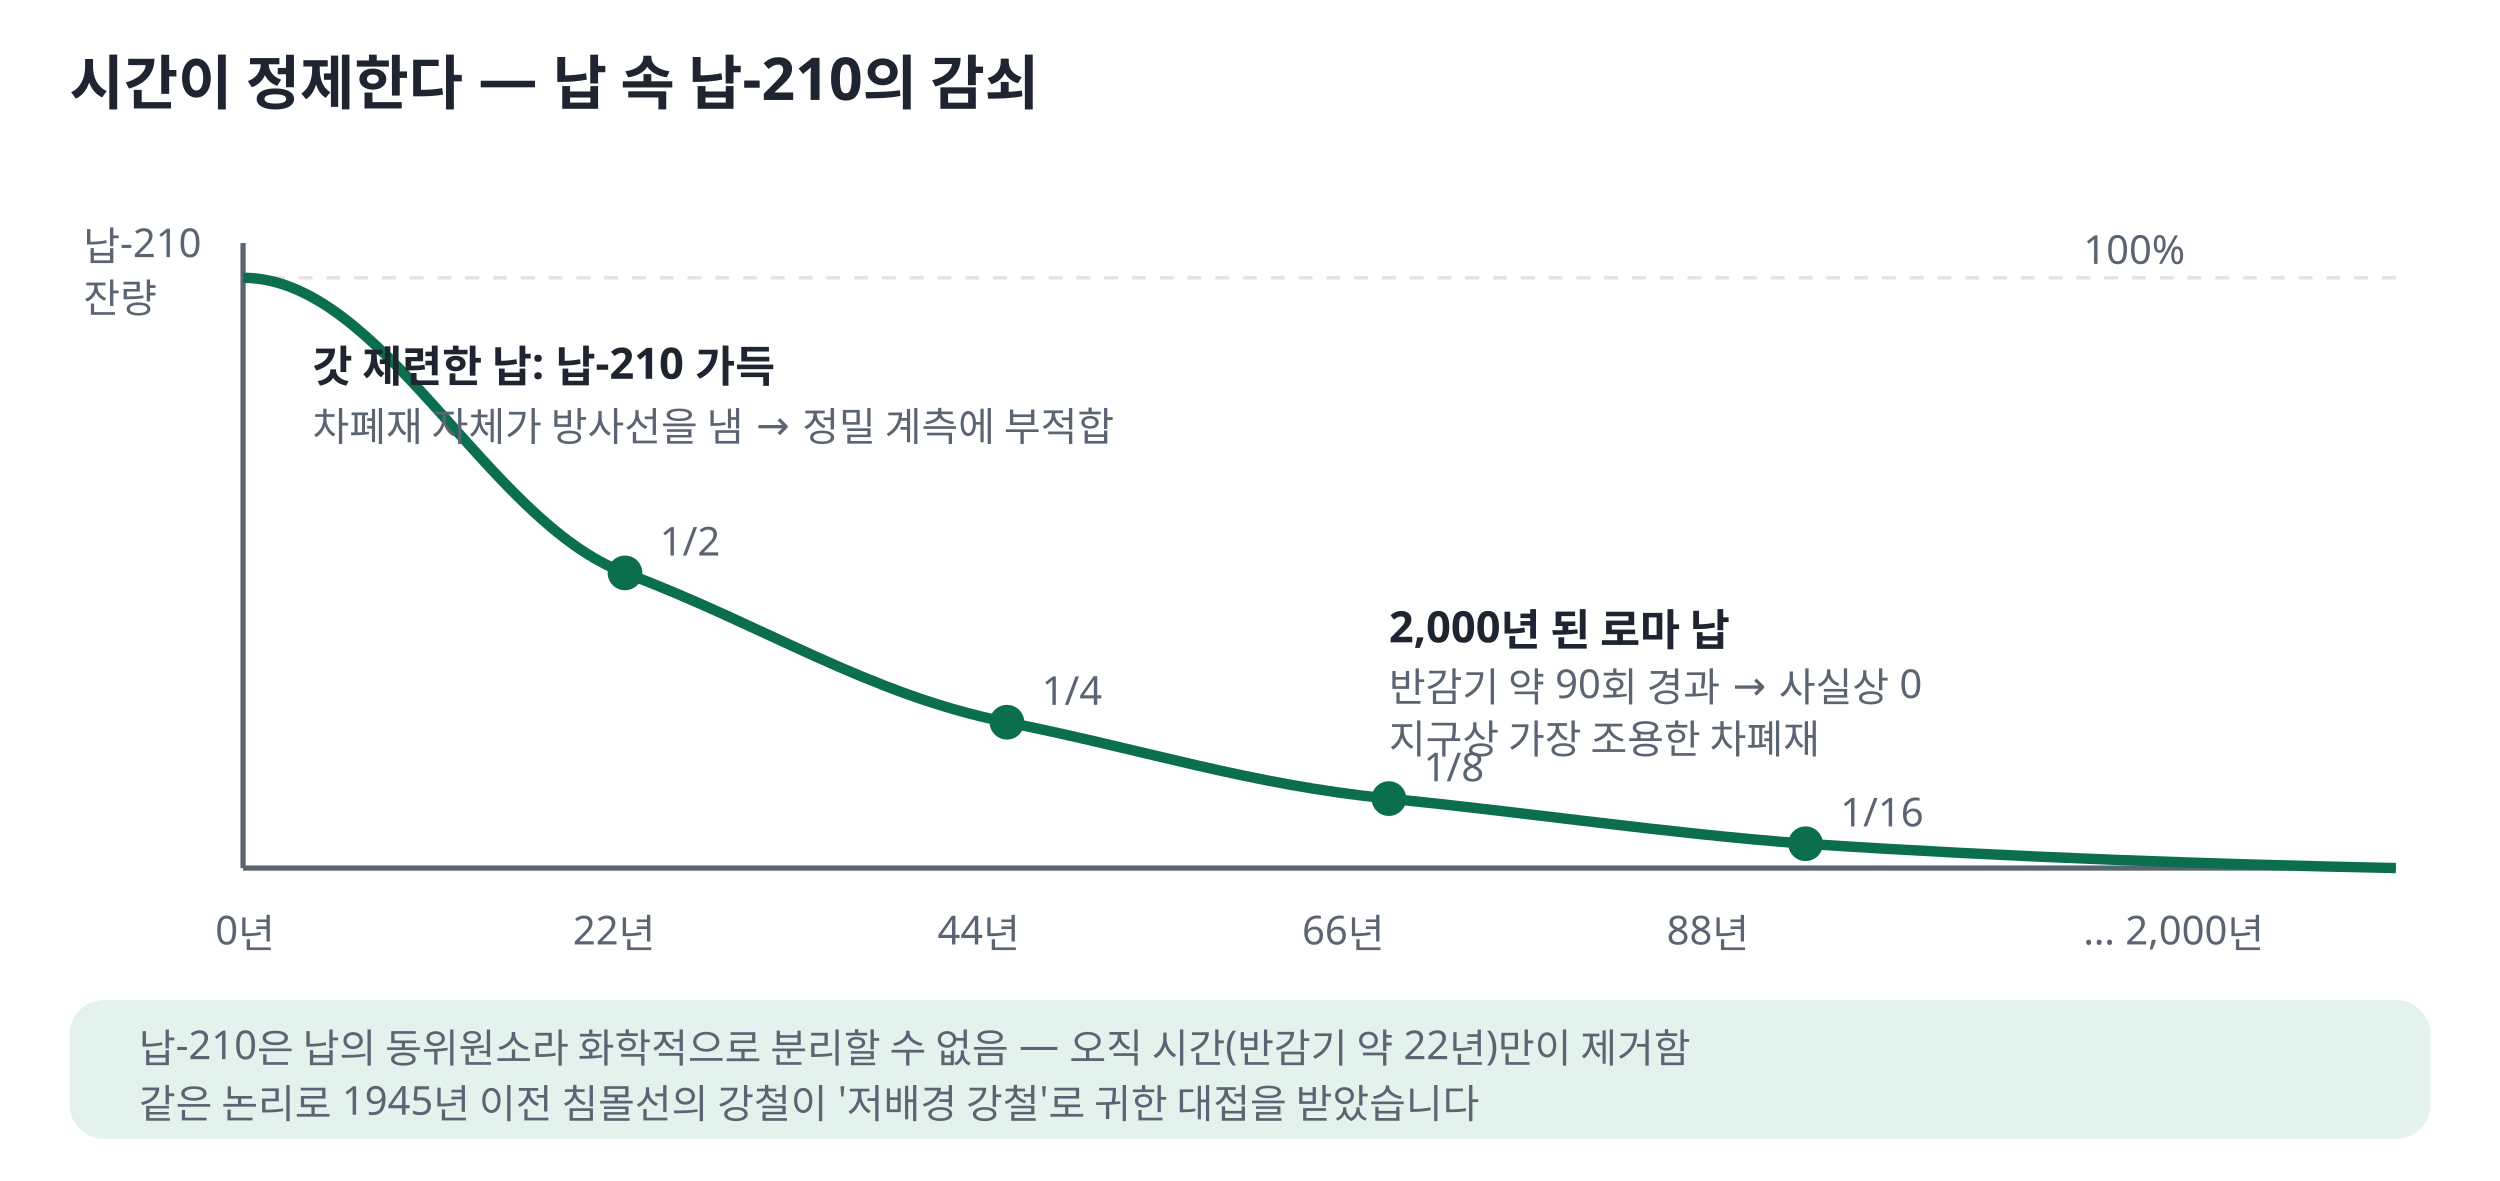
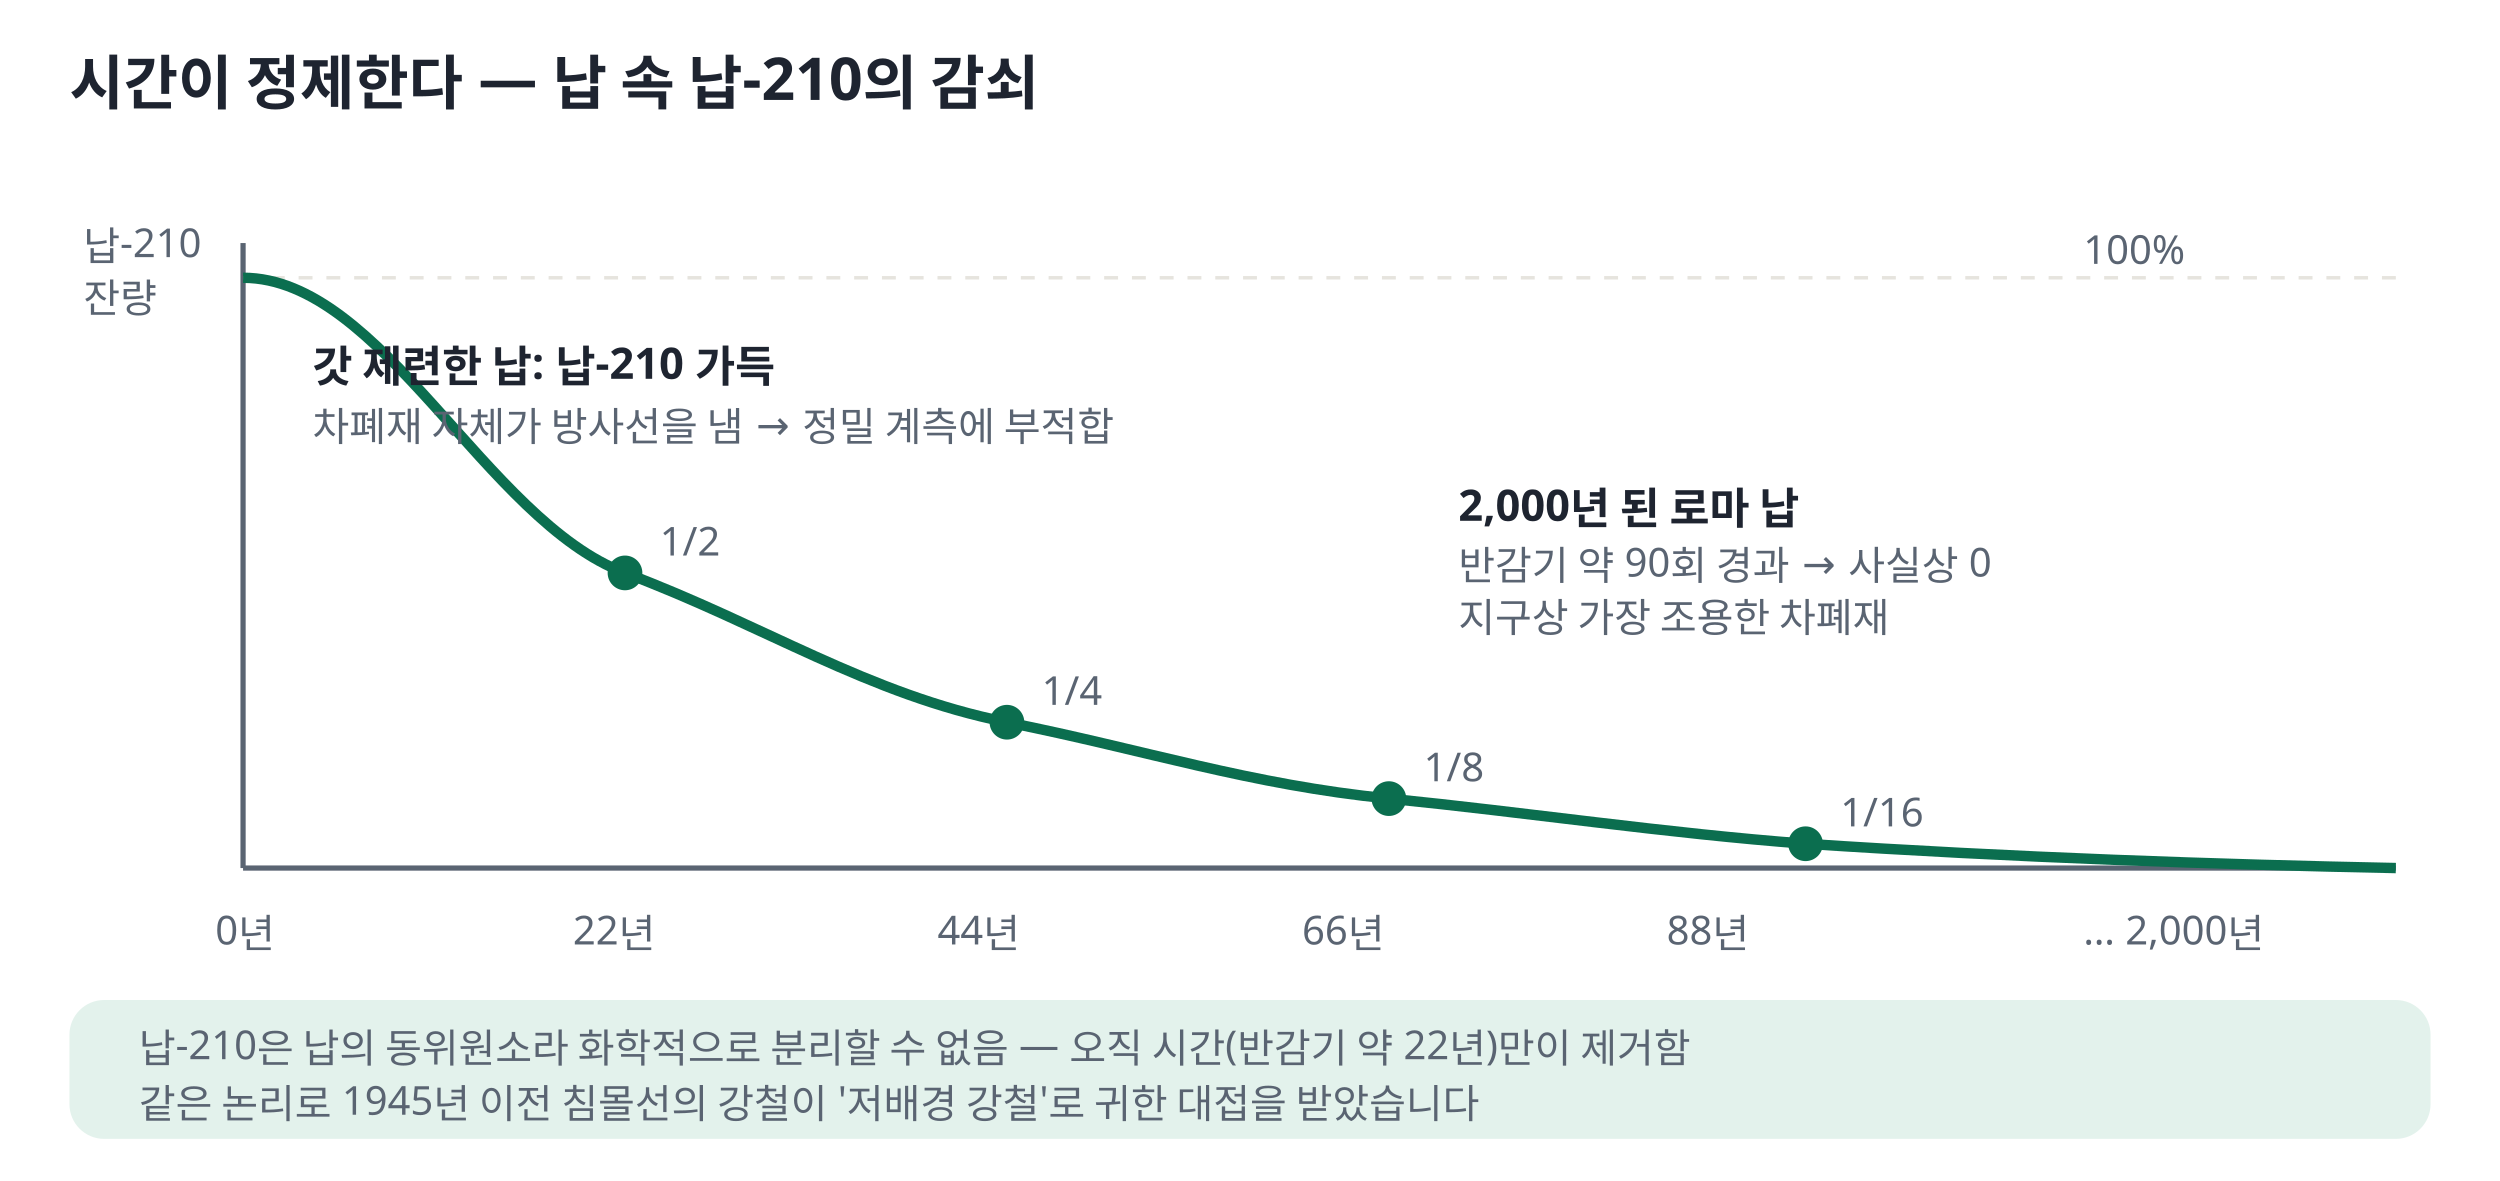
<svg xmlns="http://www.w3.org/2000/svg" viewBox="0 0 720 340" font-family="'Pretendard Variable', Pretendard, 'Malgun Gothic', sans-serif">
  <style>
    .title { font-size: 17px; font-weight: 800; fill: #1e2430; }
    .label { font-size: 12.5px; fill: #1e2430; }
    .small { font-size: 11.5px; fill: #5a6472; }
  </style>
  <text x="20" y="30" class="title">시간이 정제한다 — 납 속 납-210의 감쇠</text>
  <line x1="70" y1="250" x2="690" y2="250" stroke="#5a6472" stroke-width="1.5" />
  <line x1="70" y1="70" x2="70" y2="250" stroke="#5a6472" stroke-width="1.5" />
  <text x="24" y="75" class="small">납-210</text>
  <text x="24" y="90" class="small">잔량</text>
  <g class="small">
    <text x="62" y="272">0년</text>
    <text x="165" y="272">22년</text>
    <text x="270" y="272">44년</text>
    <text x="375" y="272">66년</text>
    <text x="480" y="272">88년</text>
    <text x="600" y="272">… 2,000년</text>
  </g>
  <line x1="70" y1="80" x2="690" y2="80" stroke="#e6e4de" stroke-dasharray="4 4" />
  <text x="600" y="76" class="small">100%</text>
  <path d="M 70 80 C 110 80, 140 150, 180 165 C 220 180, 250 200, 290 208 C 330 216, 360 226, 400 230 C 440 234, 480 240, 520 243 C 580 247, 640 249, 690 250" stroke="#0b6e4f" stroke-width="3" fill="none" />
  <g fill="#0b6e4f">
    <circle cx="180" cy="165" r="5" />
    <circle cx="290" cy="208" r="5" />
    <circle cx="400" cy="230" r="5" />
    <circle cx="520" cy="243" r="5" />
  </g>
  <text x="190" y="160" class="small" fill="#0b6e4f">1/2</text>
  <text x="300" y="203" class="small" fill="#0b6e4f">1/4</text>
  <text x="410" y="225" class="small" fill="#0b6e4f">1/8</text>
  <text x="530" y="238" class="small" fill="#0b6e4f">1/16</text>
  <text x="90" y="110" class="label" font-weight="700">갓 제련한 납: 납-210 가득</text>
  <text x="90" y="127" class="small">차폐재 자체가 방사선을 냄 → 정밀 계측에 부적합</text>
-   <text x="400" y="185" class="label" font-weight="700" fill="#b07d10">2,000년 된 로마 납</text>
-   <text x="400" y="202" class="small">반감기 약 90회 경과 → 사실상 0</text>
-   <text x="400" y="217" class="small">지구상 가장 조용한 차폐재</text>
+   <text x="420" y="150" class="label" font-weight="700" fill="#b07d10">2,000년 된 로마 납</text>
+   <text x="420" y="167" class="small">반감기 약 90회 경과 → 사실상 0</text>
+   <text x="420" y="182" class="small">지구상 가장 조용한 차폐재</text>
  <rect x="20" y="288" width="680" height="40" fill="#e3f2ec" rx="10" />
  <text x="40" y="306" class="small" font-size="12.5">납-210은 납의 동위원소라 화학적으로 분리할 수 없음 — 오직 시간(반감기 약 22년)만이 제거함</text>
  <text x="40" y="322" class="small" font-size="12.5">같은 논리로 1945년 이전 침몰선의 강철이 '저배경 강철'로 귀한 대접을 받았습니다</text>
</svg>
